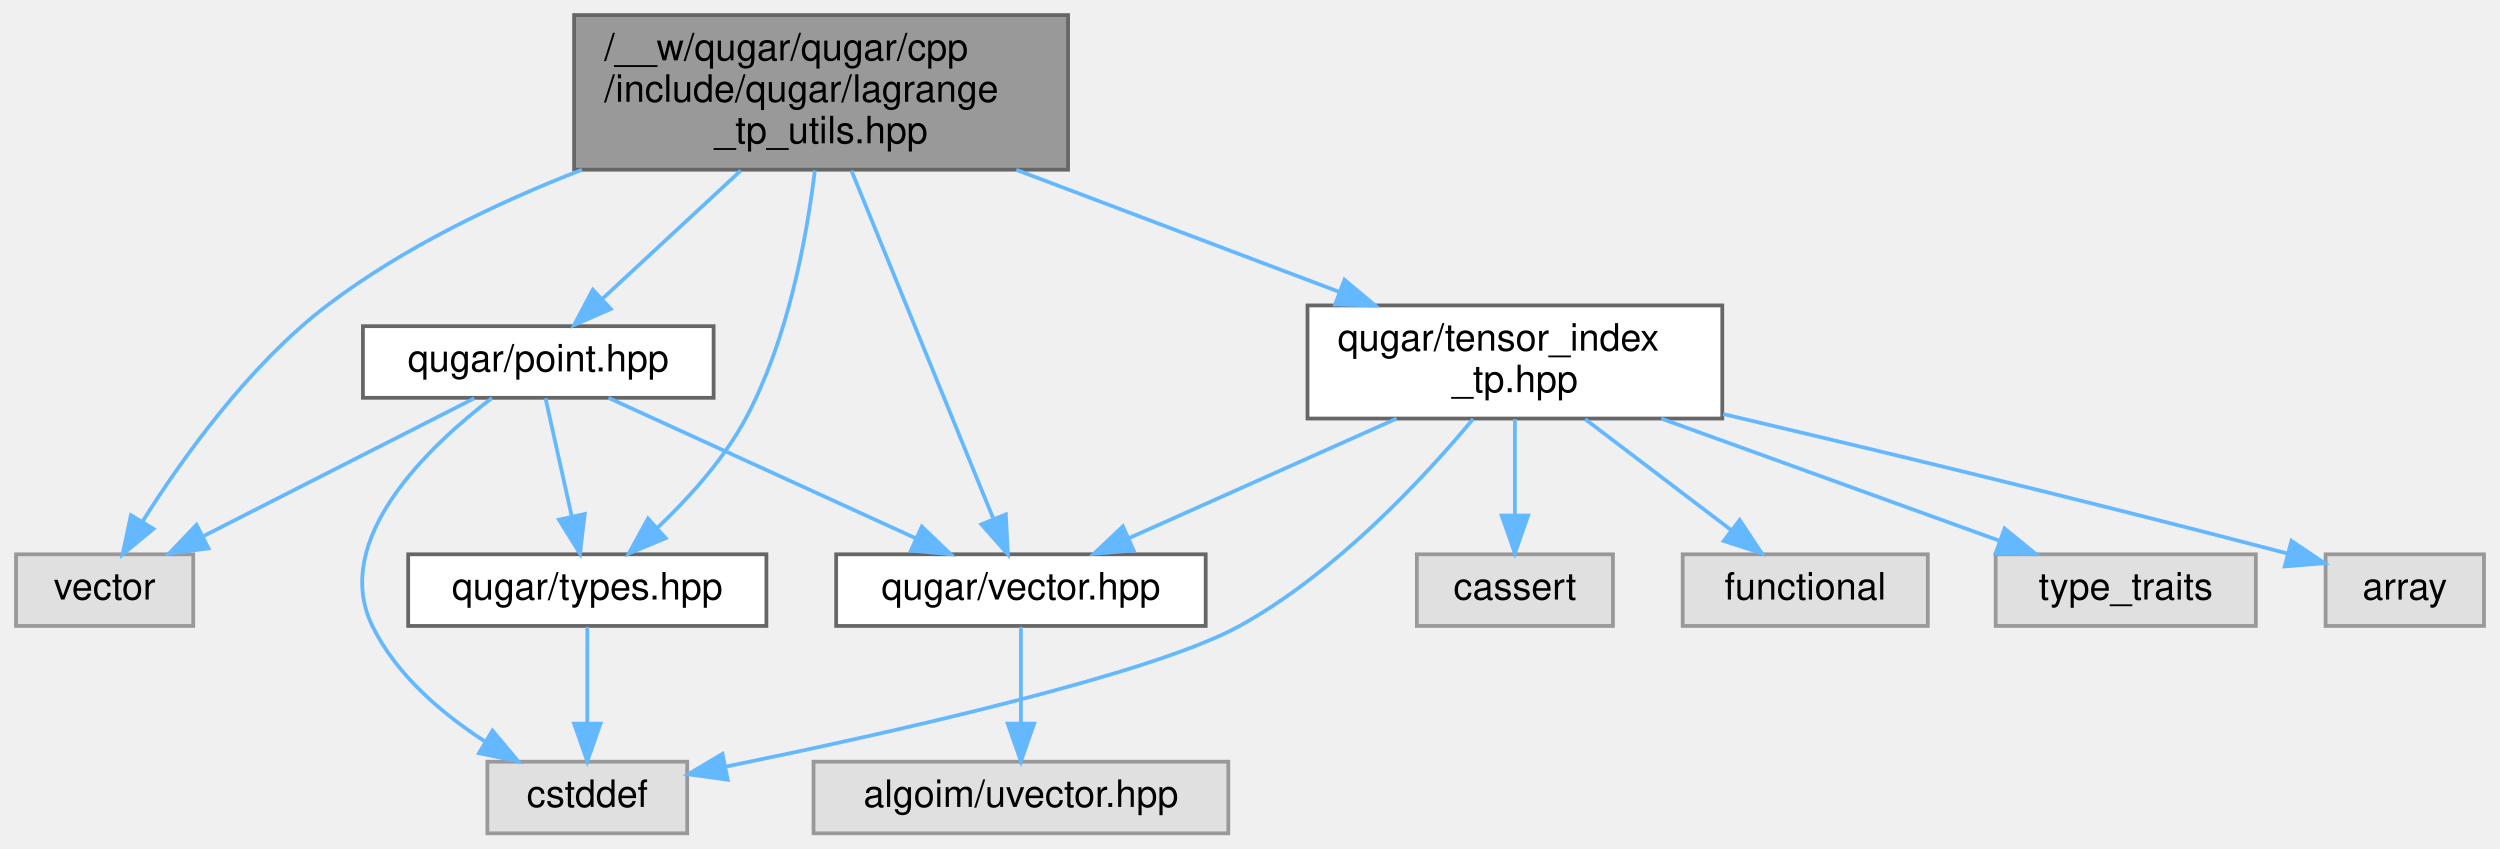
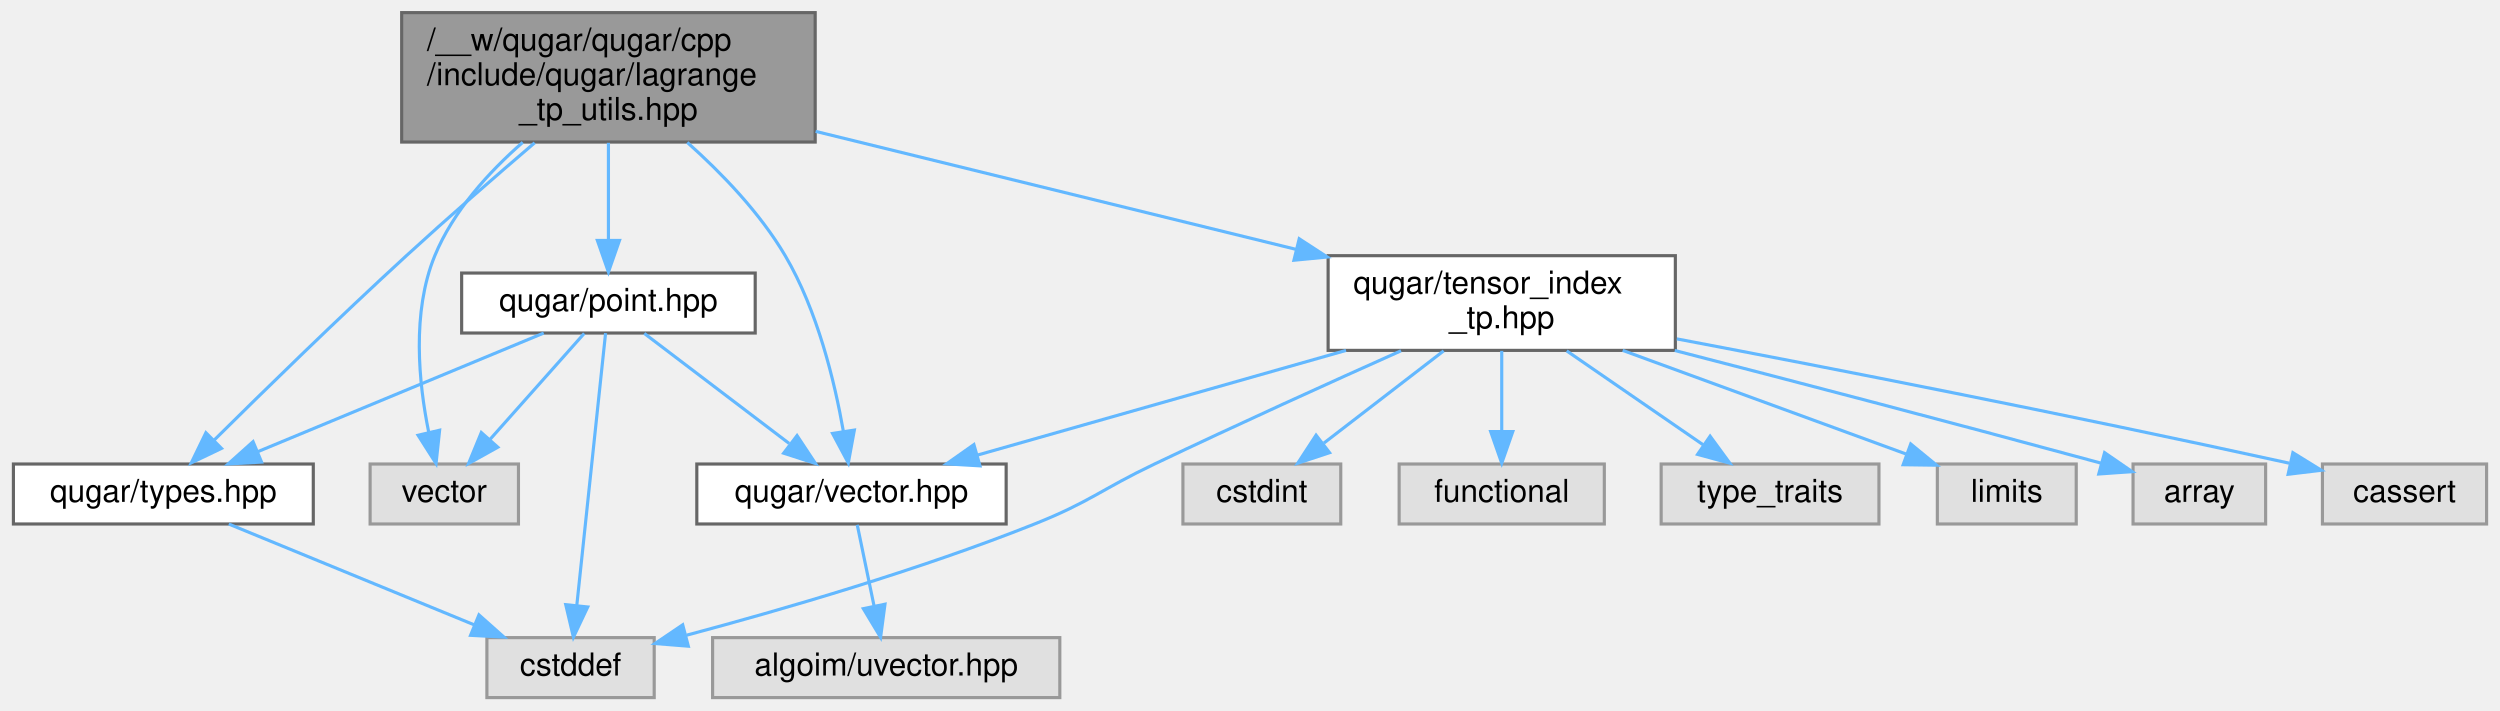
- <svg xmlns="http://www.w3.org/2000/svg" xmlns:xlink="http://www.w3.org/1999/xlink" width="663pt" height="225pt" viewBox="0.00 0.00 662.50 225.00">
+ <svg xmlns="http://www.w3.org/2000/svg" xmlns:xlink="http://www.w3.org/1999/xlink" width="792pt" height="225pt" viewBox="0.00 0.00 791.50 225.00">
  <g id="graph0" class="graph" transform="scale(1 1) rotate(0) translate(4 221)">
    <g id="Node000001" class="node">
      <g id="a_Node000001">
        <a xlink:title="Declaration of tensor-product Lagrange utils.">
-           <polygon fill="#999999" stroke="#666666" points="279,-217 148,-217 148,-176 279,-176 279,-217" />
-           <text text-anchor="start" x="156" y="-205" font-family="Helvetica,sans-Serif" font-size="10.00">/__w/qugar/qugar/cpp</text>
-           <text text-anchor="start" x="156" y="-194" font-family="Helvetica,sans-Serif" font-size="10.00">/include/qugar/lagrange</text>
-           <text text-anchor="middle" x="213.5" y="-183" font-family="Helvetica,sans-Serif" font-size="10.00">_tp_utils.hpp</text>
+           <polygon fill="#999999" stroke="#666666" points="254,-217 123,-217 123,-176 254,-176 254,-217" />
+           <text text-anchor="start" x="131" y="-205" font-family="Helvetica,sans-Serif" font-size="10.00">/__w/qugar/qugar/cpp</text>
+           <text text-anchor="start" x="131" y="-194" font-family="Helvetica,sans-Serif" font-size="10.00">/include/qugar/lagrange</text>
+           <text text-anchor="middle" x="188.5" y="-183" font-family="Helvetica,sans-Serif" font-size="10.00">_tp_utils.hpp</text>
        </a>
      </g>
    </g>
    <g id="Node000002" class="node">
      <g id="a_Node000002">
        <a xlink:href="../../d0/de4/point_8hpp.html" target="_top" xlink:title="Definition and implementation of Point class.">
-           <polygon fill="white" stroke="#666666" points="185,-134.5 92,-134.5 92,-115.5 185,-115.5 185,-134.5" />
-           <text text-anchor="middle" x="138.5" y="-122.5" font-family="Helvetica,sans-Serif" font-size="10.00">qugar/point.hpp</text>
+           <polygon fill="white" stroke="#666666" points="235,-134.5 142,-134.5 142,-115.5 235,-115.5 235,-134.5" />
+           <text text-anchor="middle" x="188.5" y="-122.5" font-family="Helvetica,sans-Serif" font-size="10.00">qugar/point.hpp</text>
        </a>
      </g>
    </g>
    <g id="edge1_Node000001_Node000002" class="edge">
      <g id="a_edge1_Node000001_Node000002">
        <a xlink:title=" ">
-           <path fill="none" stroke="#63b8ff" d="M192.21,-175.77C180.61,-165.02 166.46,-151.91 155.59,-141.84" />
-           <polygon fill="#63b8ff" stroke="#63b8ff" points="157.73,-139.05 148.02,-134.82 152.97,-144.18 157.73,-139.05" />
+           <path fill="none" stroke="#63b8ff" d="M188.5,-175.77C188.5,-166.08 188.5,-154.46 188.5,-144.88" />
+           <polygon fill="#63b8ff" stroke="#63b8ff" points="192,-144.82 188.5,-134.82 185,-144.82 192,-144.82" />
        </a>
      </g>
    </g>
    <g id="Node000003" class="node">
      <g id="a_Node000003">
        <a xlink:href="../../dd/de3/types_8hpp.html" target="_top" xlink:title="Declaration of types.">
-           <polygon fill="white" stroke="#666666" points="199,-74 104,-74 104,-55 199,-55 199,-74" />
-           <text text-anchor="middle" x="151.5" y="-62" font-family="Helvetica,sans-Serif" font-size="10.00">qugar/types.hpp</text>
-         </a>
-       </g>
-     </g>
-     <g id="edge15_Node000001_Node000003" class="edge">
-       <g id="a_edge15_Node000001_Node000003">
-         <a xlink:title=" ">
-           <path fill="none" stroke="#63b8ff" d="M211.84,-175.79C209.66,-157.77 204.69,-130.81 193.5,-110 187.63,-99.08 178.38,-88.87 170.06,-80.99" />
-           <polygon fill="#63b8ff" stroke="#63b8ff" points="172.28,-78.28 162.5,-74.2 167.6,-83.49 172.28,-78.28" />
+           <polygon fill="white" stroke="#666666" points="95,-74 0,-74 0,-55 95,-55 95,-74" />
+           <text text-anchor="middle" x="47.5" y="-62" font-family="Helvetica,sans-Serif" font-size="10.00">qugar/types.hpp</text>
+         </a>
+       </g>
+     </g>
+     <g id="edge17_Node000001_Node000003" class="edge">
+       <g id="a_edge17_Node000001_Node000003">
+         <a xlink:title=" ">
+           <path fill="none" stroke="#63b8ff" d="M165.13,-175.76C152.89,-165.29 137.73,-152.12 124.5,-140 103.01,-120.31 78.98,-96.82 63.57,-81.55" />
+           <polygon fill="#63b8ff" stroke="#63b8ff" points="65.92,-78.95 56.36,-74.38 60.98,-83.91 65.92,-78.95" />
        </a>
      </g>
    </g>
    <g id="Node000005" class="node">
      <g id="a_Node000005">
        <a xlink:href="../../da/d16/vector_8hpp.html" target="_top" xlink:title=" ">
-           <polygon fill="white" stroke="#666666" points="315.5,-74 217.5,-74 217.5,-55 315.5,-55 315.5,-74" />
-           <text text-anchor="middle" x="266.5" y="-62" font-family="Helvetica,sans-Serif" font-size="10.00">qugar/vector.hpp</text>
-         </a>
-       </g>
-     </g>
-     <g id="edge16_Node000001_Node000005" class="edge">
-       <g id="a_edge16_Node000001_Node000005">
-         <a xlink:title=" ">
-           <path fill="none" stroke="#63b8ff" d="M221.55,-175.76C231.79,-150.64 249.33,-107.61 259.2,-83.4" />
-           <polygon fill="#63b8ff" stroke="#63b8ff" points="262.5,-84.59 263.03,-74.01 256.01,-81.95 262.5,-84.59" />
+           <polygon fill="white" stroke="#666666" points="314.5,-74 216.5,-74 216.5,-55 314.5,-55 314.5,-74" />
+           <text text-anchor="middle" x="265.5" y="-62" font-family="Helvetica,sans-Serif" font-size="10.00">qugar/vector.hpp</text>
+         </a>
+       </g>
+     </g>
+     <g id="edge18_Node000001_Node000005" class="edge">
+       <g id="a_edge18_Node000001_Node000005">
+         <a xlink:title=" ">
+           <path fill="none" stroke="#63b8ff" d="M213.48,-175.88C224.4,-166.14 236.51,-153.56 244.5,-140 254.71,-122.67 260.16,-100.14 262.92,-84.41" />
+           <polygon fill="#63b8ff" stroke="#63b8ff" points="266.41,-84.75 264.49,-74.33 259.5,-83.68 266.41,-84.75" />
        </a>
      </g>
    </g>
    <g id="Node000007" class="node">
      <g id="a_Node000007">
        <a xlink:title=" ">
-           <polygon fill="#e0e0e0" stroke="#999999" points="47,-74 0,-74 0,-55 47,-55 47,-74" />
-           <text text-anchor="middle" x="23.5" y="-62" font-family="Helvetica,sans-Serif" font-size="10.00">vector</text>
-         </a>
-       </g>
-     </g>
-     <g id="edge17_Node000001_Node000007" class="edge">
-       <g id="a_edge17_Node000001_Node000007">
-         <a xlink:title=" ">
-           <path fill="none" stroke="#63b8ff" d="M150.08,-175.98C127.41,-167.18 102.54,-155.26 82.5,-140 61.65,-124.12 43.96,-99.27 33.54,-82.69" />
-           <polygon fill="#63b8ff" stroke="#63b8ff" points="36.45,-80.75 28.27,-74.01 30.47,-84.38 36.45,-80.75" />
+           <polygon fill="#e0e0e0" stroke="#999999" points="160,-74 113,-74 113,-55 160,-55 160,-74" />
+           <text text-anchor="middle" x="136.5" y="-62" font-family="Helvetica,sans-Serif" font-size="10.00">vector</text>
+         </a>
+       </g>
+     </g>
+     <g id="edge19_Node000001_Node000007" class="edge">
+       <g id="a_edge19_Node000001_Node000007">
+         <a xlink:title=" ">
+           <path fill="none" stroke="#63b8ff" d="M161.36,-175.91C150.53,-166.43 139.28,-154.05 133.5,-140 126.13,-122.08 128.4,-99.65 131.56,-84.11" />
+           <polygon fill="#63b8ff" stroke="#63b8ff" points="135.02,-84.71 133.89,-74.17 128.2,-83.11 135.02,-84.71" />
        </a>
      </g>
    </g>
    <g id="Node000008" class="node">
      <g id="a_Node000008">
        <a xlink:href="../../d9/d43/tensor__index__tp_8hpp.html" target="_top" xlink:title="Declaration of tensor-product index and size related classes.">
-           <polygon fill="white" stroke="#666666" points="452.5,-140 342.5,-140 342.5,-110 452.5,-110 452.5,-140" />
-           <text text-anchor="start" x="350.5" y="-128" font-family="Helvetica,sans-Serif" font-size="10.00">qugar/tensor_index</text>
-           <text text-anchor="middle" x="397.5" y="-117" font-family="Helvetica,sans-Serif" font-size="10.00">_tp.hpp</text>
+           <polygon fill="white" stroke="#666666" points="526.5,-140 416.5,-140 416.5,-110 526.5,-110 526.5,-140" />
+           <text text-anchor="start" x="424.5" y="-128" font-family="Helvetica,sans-Serif" font-size="10.00">qugar/tensor_index</text>
+           <text text-anchor="middle" x="471.5" y="-117" font-family="Helvetica,sans-Serif" font-size="10.00">_tp.hpp</text>
        </a>
      </g>
    </g>
    <g id="edge8_Node000001_Node000008" class="edge">
      <g id="a_edge8_Node000001_Node000008">
        <a xlink:title=" ">
-           <path fill="none" stroke="#63b8ff" d="M265.24,-175.96C292.11,-165.81 324.67,-153.51 350.77,-143.65" />
-           <polygon fill="#63b8ff" stroke="#63b8ff" points="352.31,-146.81 360.42,-140 349.83,-140.26 352.31,-146.81" />
+           <path fill="none" stroke="#63b8ff" d="M254.14,-179.38C299.93,-168.14 360.76,-153.2 406.43,-141.98" />
+           <polygon fill="#63b8ff" stroke="#63b8ff" points="407.34,-145.36 416.22,-139.58 405.67,-138.56 407.34,-145.36" />
        </a>
      </g>
    </g>
    <g id="edge2_Node000002_Node000003" class="edge">
      <g id="a_edge2_Node000002_Node000003">
        <a xlink:title=" ">
-           <path fill="none" stroke="#63b8ff" d="M140.42,-115.37C142.24,-107.16 145.05,-94.54 147.38,-84.05" />
-           <polygon fill="#63b8ff" stroke="#63b8ff" points="150.82,-84.69 149.57,-74.17 143.99,-83.17 150.82,-84.69" />
+           <path fill="none" stroke="#63b8ff" d="M168,-115.49C144.19,-105.62 104.71,-89.23 77.46,-77.93" />
+           <polygon fill="#63b8ff" stroke="#63b8ff" points="78.61,-74.62 68.03,-74.02 75.92,-81.08 78.61,-74.62" />
        </a>
      </g>
    </g>
    <g id="Node000004" class="node">
      <g id="a_Node000004">
        <a xlink:title=" ">
-           <polygon fill="#e0e0e0" stroke="#999999" points="178,-19 125,-19 125,0 178,0 178,-19" />
-           <text text-anchor="middle" x="151.5" y="-7" font-family="Helvetica,sans-Serif" font-size="10.00">cstddef</text>
+           <polygon fill="#e0e0e0" stroke="#999999" points="203,-19 150,-19 150,0 203,0 203,-19" />
+           <text text-anchor="middle" x="176.5" y="-7" font-family="Helvetica,sans-Serif" font-size="10.00">cstddef</text>
        </a>
      </g>
    </g>
    <g id="edge6_Node000002_Node000004" class="edge">
      <g id="a_edge6_Node000002_Node000004">
        <a xlink:title=" ">
-           <path fill="none" stroke="#63b8ff" d="M126.2,-115.44C109.59,-102.76 83.29,-77.98 94.5,-55 100.8,-42.09 112.85,-31.83 124.26,-24.43" />
-           <polygon fill="#63b8ff" stroke="#63b8ff" points="126.36,-27.25 133.15,-19.12 122.77,-21.25 126.36,-27.25" />
+           <path fill="none" stroke="#63b8ff" d="M187.6,-115.47C185.67,-97.23 181.11,-54.07 178.47,-29.14" />
+           <polygon fill="#63b8ff" stroke="#63b8ff" points="181.94,-28.71 177.41,-19.13 174.98,-29.44 181.94,-28.71" />
        </a>
      </g>
    </g>
    <g id="edge4_Node000002_Node000005" class="edge">
      <g id="a_edge4_Node000002_Node000005">
        <a xlink:title=" ">
-           <path fill="none" stroke="#63b8ff" d="M157.11,-115.49C178.54,-105.7 213.94,-89.52 238.65,-78.23" />
-           <polygon fill="#63b8ff" stroke="#63b8ff" points="240.22,-81.36 247.87,-74.02 237.32,-74.99 240.22,-81.36" />
+           <path fill="none" stroke="#63b8ff" d="M199.86,-115.37C211.92,-106.21 231.2,-91.56 245.75,-80.51" />
+           <polygon fill="#63b8ff" stroke="#63b8ff" points="248.25,-83 254.09,-74.17 244.01,-77.43 248.25,-83" />
        </a>
      </g>
    </g>
    <g id="edge7_Node000002_Node000007" class="edge">
      <g id="a_edge7_Node000002_Node000007">
        <a xlink:title=" ">
-           <path fill="none" stroke="#63b8ff" d="M121.53,-115.37C102.59,-105.73 71.71,-90.03 49.67,-78.81" />
-           <polygon fill="#63b8ff" stroke="#63b8ff" points="51.04,-75.58 40.54,-74.17 47.86,-81.82 51.04,-75.58" />
+           <path fill="none" stroke="#63b8ff" d="M180.83,-115.37C172.99,-106.55 160.64,-92.66 150.96,-81.77" />
+           <polygon fill="#63b8ff" stroke="#63b8ff" points="153.46,-79.32 144.2,-74.17 148.23,-83.97 153.46,-79.32" />
        </a>
      </g>
    </g>
    <g id="edge3_Node000003_Node000004" class="edge">
      <g id="a_edge3_Node000003_Node000004">
        <a xlink:title=" ">
-           <path fill="none" stroke="#63b8ff" d="M151.5,-54.75C151.5,-47.8 151.5,-37.85 151.5,-29.13" />
-           <polygon fill="#63b8ff" stroke="#63b8ff" points="155,-29.09 151.5,-19.09 148,-29.09 155,-29.09" />
+           <path fill="none" stroke="#63b8ff" d="M68.23,-54.98C89.26,-46.34 122.05,-32.87 146.04,-23.02" />
+           <polygon fill="#63b8ff" stroke="#63b8ff" points="147.48,-26.21 155.4,-19.17 144.82,-19.73 147.48,-26.21" />
        </a>
      </g>
    </g>
    <g id="Node000006" class="node">
      <g id="a_Node000006">
        <a xlink:title=" ">
-           <polygon fill="#e0e0e0" stroke="#999999" points="321.5,-19 211.5,-19 211.5,0 321.5,0 321.5,-19" />
-           <text text-anchor="middle" x="266.5" y="-7" font-family="Helvetica,sans-Serif" font-size="10.00">algoim/uvector.hpp</text>
+           <polygon fill="#e0e0e0" stroke="#999999" points="331.5,-19 221.5,-19 221.5,0 331.5,0 331.5,-19" />
+           <text text-anchor="middle" x="276.5" y="-7" font-family="Helvetica,sans-Serif" font-size="10.00">algoim/uvector.hpp</text>
        </a>
      </g>
    </g>
    <g id="edge5_Node000005_Node000006" class="edge">
      <g id="a_edge5_Node000005_Node000006">
        <a xlink:title=" ">
-           <path fill="none" stroke="#63b8ff" d="M266.5,-54.75C266.5,-47.8 266.5,-37.85 266.5,-29.13" />
-           <polygon fill="#63b8ff" stroke="#63b8ff" points="270,-29.09 266.5,-19.09 263,-29.09 270,-29.09" />
-         </a>
-       </g>
-     </g>
-     <g id="edge12_Node000008_Node000004" class="edge">
-       <g id="a_edge12_Node000008_Node000004">
-         <a xlink:title=" ">
-           <path fill="none" stroke="#63b8ff" d="M386.41,-109.88C373.29,-94.15 349.99,-69.08 324.5,-55 301.25,-42.16 231.68,-26.58 188.17,-17.68" />
-           <polygon fill="#63b8ff" stroke="#63b8ff" points="188.74,-14.22 178.25,-15.67 187.35,-21.08 188.74,-14.22" />
-         </a>
-       </g>
-     </g>
-     <g id="edge9_Node000008_Node000005" class="edge">
-       <g id="a_edge9_Node000008_Node000005">
-         <a xlink:title=" ">
-           <path fill="none" stroke="#63b8ff" d="M366.12,-109.99C344.56,-100.36 316.15,-87.67 295.19,-78.31" />
-           <polygon fill="#63b8ff" stroke="#63b8ff" points="296.4,-75.02 285.85,-74.14 293.55,-81.41 296.4,-75.02" />
+           <path fill="none" stroke="#63b8ff" d="M267.32,-54.75C268.76,-47.8 270.82,-37.85 272.63,-29.13" />
+           <polygon fill="#63b8ff" stroke="#63b8ff" points="276.11,-29.59 274.72,-19.09 269.26,-28.17 276.11,-29.59" />
+         </a>
+       </g>
+     </g>
+     <g id="edge13_Node000008_Node000004" class="edge">
+       <g id="a_edge13_Node000008_Node000004">
+         <a xlink:title=" ">
+           <path fill="none" stroke="#63b8ff" d="M439.59,-109.87C417.55,-100.02 387.63,-86.46 361.5,-74 344.46,-65.87 341.04,-61.98 323.5,-55 286.82,-40.4 243.41,-27.81 213.31,-19.78" />
+           <polygon fill="#63b8ff" stroke="#63b8ff" points="213.81,-16.29 203.25,-17.13 212.03,-23.06 213.81,-16.29" />
+         </a>
+       </g>
+     </g>
+     <g id="edge10_Node000008_Node000005" class="edge">
+       <g id="a_edge10_Node000008_Node000005">
+         <a xlink:title=" ">
+           <path fill="none" stroke="#63b8ff" d="M422.16,-109.99C386.45,-99.85 338.81,-86.32 305.48,-76.85" />
+           <polygon fill="#63b8ff" stroke="#63b8ff" points="306.2,-73.42 295.62,-74.05 304.28,-80.15 306.2,-73.42" />
        </a>
      </g>
    </g>
    <g id="Node000009" class="node">
      <g id="a_Node000009">
        <a xlink:title=" ">
-           <polygon fill="#e0e0e0" stroke="#999999" points="654.5,-74 612.5,-74 612.5,-55 654.5,-55 654.5,-74" />
-           <text text-anchor="middle" x="633.5" y="-62" font-family="Helvetica,sans-Serif" font-size="10.00">array</text>
-         </a>
-       </g>
-     </g>
-     <g id="edge10_Node000008_Node000009" class="edge">
-       <g id="a_edge10_Node000008_Node000009">
-         <a xlink:title=" ">
-           <path fill="none" stroke="#63b8ff" d="M452.73,-111.2C492.02,-101.95 546.27,-88.9 602.45,-74.2" />
-           <polygon fill="#63b8ff" stroke="#63b8ff" points="603.44,-77.56 612.22,-71.64 601.66,-70.79 603.44,-77.56" />
+           <polygon fill="#e0e0e0" stroke="#999999" points="653.5,-74 609.5,-74 609.5,-55 653.5,-55 653.5,-74" />
+           <text text-anchor="middle" x="631.5" y="-62" font-family="Helvetica,sans-Serif" font-size="10.00">limits</text>
+         </a>
+       </g>
+     </g>
+     <g id="edge9_Node000008_Node000009" class="edge">
+       <g id="a_edge9_Node000008_Node000009">
+         <a xlink:title=" ">
+           <path fill="none" stroke="#63b8ff" d="M509.82,-109.99C537.25,-99.96 573.73,-86.62 599.58,-77.17" />
+           <polygon fill="#63b8ff" stroke="#63b8ff" points="601.07,-80.35 609.26,-73.63 598.67,-73.78 601.07,-80.35" />
        </a>
      </g>
    </g>
    <g id="Node000010" class="node">
      <g id="a_Node000010">
        <a xlink:title=" ">
-           <polygon fill="#e0e0e0" stroke="#999999" points="423.5,-74 371.5,-74 371.5,-55 423.5,-55 423.5,-74" />
-           <text text-anchor="middle" x="397.5" y="-62" font-family="Helvetica,sans-Serif" font-size="10.00">cassert</text>
+           <polygon fill="#e0e0e0" stroke="#999999" points="713.5,-74 671.5,-74 671.5,-55 713.5,-55 713.5,-74" />
+           <text text-anchor="middle" x="692.5" y="-62" font-family="Helvetica,sans-Serif" font-size="10.00">array</text>
        </a>
      </g>
    </g>
    <g id="edge11_Node000008_Node000010" class="edge">
      <g id="a_edge11_Node000008_Node000010">
        <a xlink:title=" ">
-           <path fill="none" stroke="#63b8ff" d="M397.5,-109.84C397.5,-102.21 397.5,-92.7 397.5,-84.45" />
-           <polygon fill="#63b8ff" stroke="#63b8ff" points="401,-84.27 397.5,-74.27 394,-84.27 401,-84.27" />
+           <path fill="none" stroke="#63b8ff" d="M526.33,-109.96C562.23,-100.69 610.43,-88.12 661.34,-74.28" />
+           <polygon fill="#63b8ff" stroke="#63b8ff" points="662.48,-77.6 671.21,-71.59 660.64,-70.84 662.48,-77.6" />
        </a>
      </g>
    </g>
    <g id="Node000011" class="node">
      <g id="a_Node000011">
        <a xlink:title=" ">
-           <polygon fill="#e0e0e0" stroke="#999999" points="507,-74 442,-74 442,-55 507,-55 507,-74" />
-           <text text-anchor="middle" x="474.5" y="-62" font-family="Helvetica,sans-Serif" font-size="10.00">functional</text>
-         </a>
-       </g>
-     </g>
-     <g id="edge13_Node000008_Node000011" class="edge">
-       <g id="a_edge13_Node000008_Node000011">
-         <a xlink:title=" ">
-           <path fill="none" stroke="#63b8ff" d="M416.14,-109.84C427.89,-100.91 443.03,-89.41 454.95,-80.35" />
-           <polygon fill="#63b8ff" stroke="#63b8ff" points="457.12,-83.1 462.96,-74.27 452.88,-77.53 457.12,-83.1" />
+           <polygon fill="#e0e0e0" stroke="#999999" points="783.5,-74 731.5,-74 731.5,-55 783.5,-55 783.5,-74" />
+           <text text-anchor="middle" x="757.5" y="-62" font-family="Helvetica,sans-Serif" font-size="10.00">cassert</text>
+         </a>
+       </g>
+     </g>
+     <g id="edge12_Node000008_Node000011" class="edge">
+       <g id="a_edge12_Node000008_Node000011">
+         <a xlink:title=" ">
+           <path fill="none" stroke="#63b8ff" d="M526.97,-113.64C575.63,-104.39 648.55,-90.16 720.95,-74.27" />
+           <polygon fill="#63b8ff" stroke="#63b8ff" points="722.14,-77.59 731.15,-72.02 720.63,-70.76 722.14,-77.59" />
        </a>
      </g>
    </g>
    <g id="Node000012" class="node">
      <g id="a_Node000012">
        <a xlink:title=" ">
-           <polygon fill="#e0e0e0" stroke="#999999" points="594,-74 525,-74 525,-55 594,-55 594,-74" />
-           <text text-anchor="middle" x="559.5" y="-62" font-family="Helvetica,sans-Serif" font-size="10.00">type_traits</text>
+           <polygon fill="#e0e0e0" stroke="#999999" points="420.5,-74 370.5,-74 370.5,-55 420.5,-55 420.5,-74" />
+           <text text-anchor="middle" x="395.5" y="-62" font-family="Helvetica,sans-Serif" font-size="10.00">cstdint</text>
        </a>
      </g>
    </g>
    <g id="edge14_Node000008_Node000012" class="edge">
      <g id="a_edge14_Node000008_Node000012">
        <a xlink:title=" ">
-           <path fill="none" stroke="#63b8ff" d="M436.3,-109.99C463.69,-100.1 500.02,-86.98 526.11,-77.56" />
-           <polygon fill="#63b8ff" stroke="#63b8ff" points="527.36,-80.83 535.58,-74.14 524.98,-74.24 527.36,-80.83" />
+           <path fill="none" stroke="#63b8ff" d="M453.1,-109.84C441.62,-101 426.85,-89.63 415.14,-80.62" />
+           <polygon fill="#63b8ff" stroke="#63b8ff" points="416.95,-77.59 406.89,-74.27 412.68,-83.14 416.95,-77.59" />
+         </a>
+       </g>
+     </g>
+     <g id="Node000013" class="node">
+       <g id="a_Node000013">
+         <a xlink:title=" ">
+           <polygon fill="#e0e0e0" stroke="#999999" points="504,-74 439,-74 439,-55 504,-55 504,-74" />
+           <text text-anchor="middle" x="471.5" y="-62" font-family="Helvetica,sans-Serif" font-size="10.00">functional</text>
+         </a>
+       </g>
+     </g>
+     <g id="edge15_Node000008_Node000013" class="edge">
+       <g id="a_edge15_Node000008_Node000013">
+         <a xlink:title=" ">
+           <path fill="none" stroke="#63b8ff" d="M471.5,-109.84C471.5,-102.21 471.5,-92.7 471.5,-84.45" />
+           <polygon fill="#63b8ff" stroke="#63b8ff" points="475,-84.27 471.5,-74.27 468,-84.27 475,-84.27" />
+         </a>
+       </g>
+     </g>
+     <g id="Node000014" class="node">
+       <g id="a_Node000014">
+         <a xlink:title=" ">
+           <polygon fill="#e0e0e0" stroke="#999999" points="591,-74 522,-74 522,-55 591,-55 591,-74" />
+           <text text-anchor="middle" x="556.5" y="-62" font-family="Helvetica,sans-Serif" font-size="10.00">type_traits</text>
+         </a>
+       </g>
+     </g>
+     <g id="edge16_Node000008_Node000014" class="edge">
+       <g id="a_edge16_Node000008_Node000014">
+         <a xlink:title=" ">
+           <path fill="none" stroke="#63b8ff" d="M492.08,-109.84C505.17,-100.83 522.09,-89.18 535.3,-80.09" />
+           <polygon fill="#63b8ff" stroke="#63b8ff" points="537.51,-82.82 543.76,-74.27 533.54,-77.05 537.51,-82.82" />
        </a>
      </g>
    </g>
  </g>
</svg>
